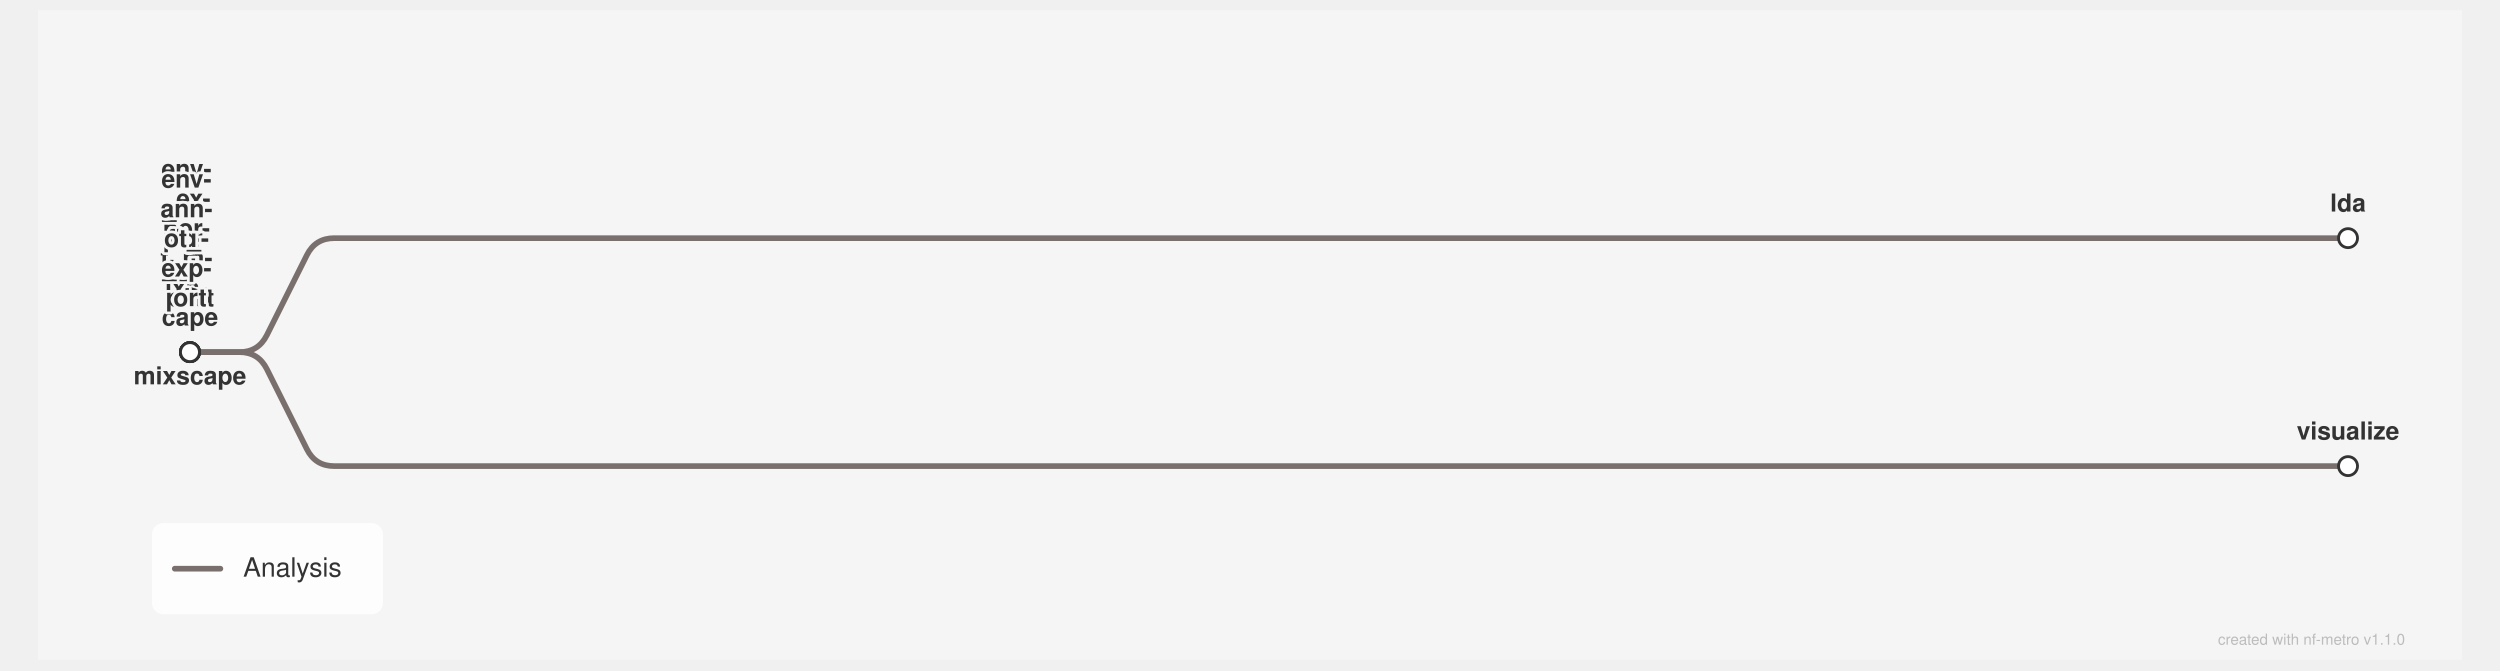
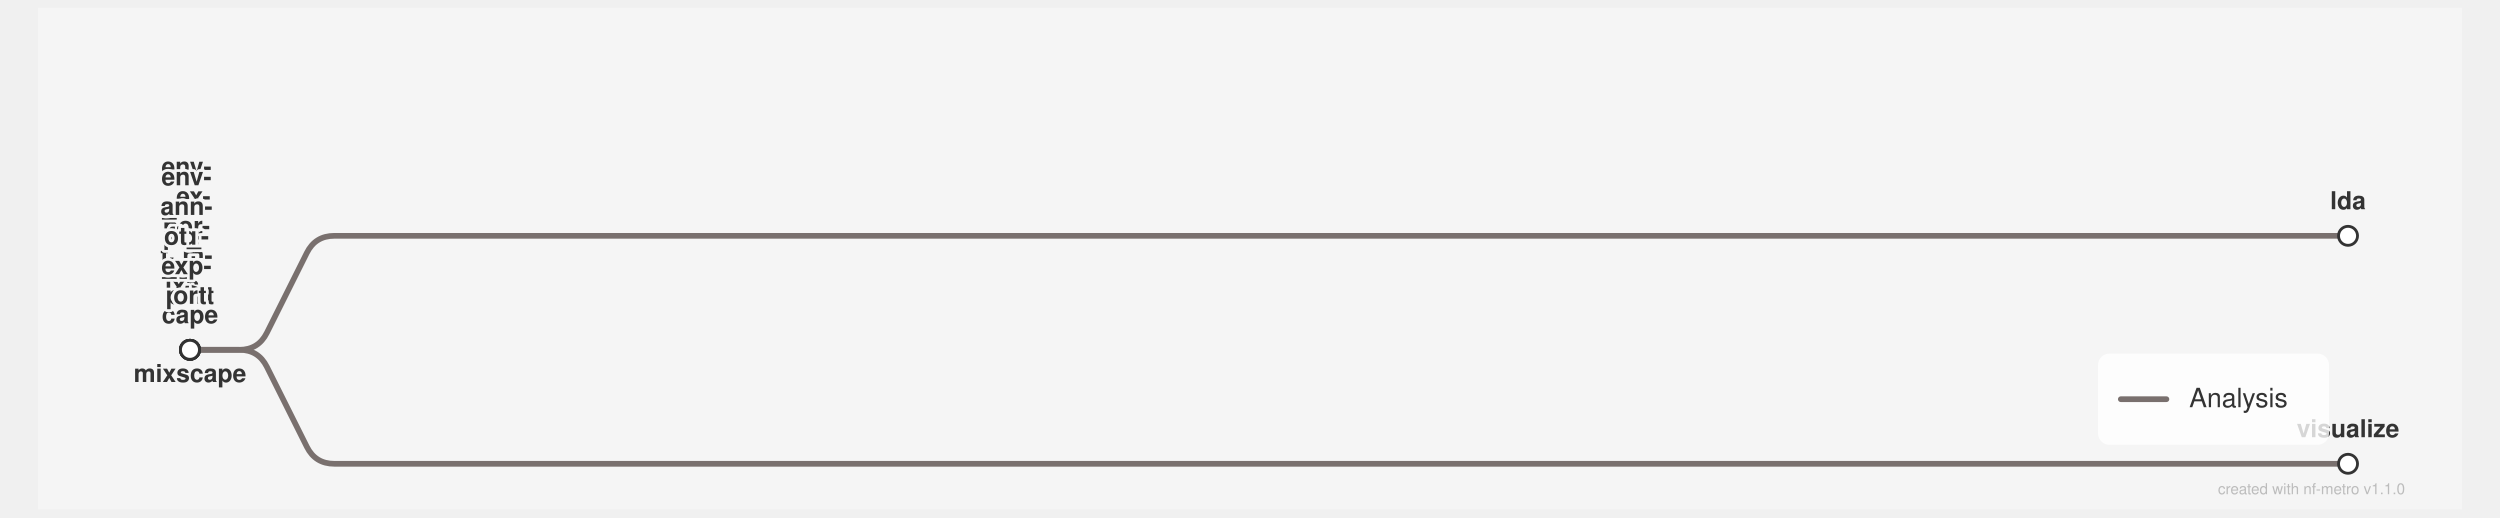
- <svg xmlns="http://www.w3.org/2000/svg" width="1276" height="342" viewBox="-20 0 1316 342" style="color-scheme: light">
+ <svg xmlns="http://www.w3.org/2000/svg" width="1276" height="264" viewBox="-20 0 1316 264" style="color-scheme: light">
  <defs>
</defs>
  <style>.nf-metro-bg { fill: var(--nfm-map-bg, light-dark(#f5f5f5, #2b2b2b)); }
.nf-metro-title { fill: var(--nfm-map-title-color, light-dark(#111111, #ffffff)); }
.nf-metro-station-label { fill: var(--nfm-map-label-color, light-dark(#333333, #e0e0e0)); }
.nf-metro-section-box { fill: var(--nfm-map-section-fill, light-dark(#ededed, #373737)); stroke: var(--nfm-map-section-stroke, light-dark(#e6e6e6, #595959)); }
.nf-metro-section-label { fill: var(--nfm-map-section-label-color, light-dark(#666666, #c8c8c8)); }
.nf-metro-group-label { fill: var(--nfm-map-section-label-color, light-dark(#666666, #c8c8c8)); }
.nf-metro-group-underline { stroke: var(--nfm-map-section-label-color, light-dark(#666666, #c8c8c8)); }
.nf-metro-legend-bg { fill: var(--nfm-map-legend-bg, light-dark(rgba(255, 255, 255, 0.8), rgba(0, 0, 0, 0.3))); }
.nf-metro-legend-text { fill: var(--nfm-map-legend-text-color, light-dark(#333333, #e0e0e0)); }
.nf-metro-marker-stroke { stroke: var(--nfm-map-marker-stroke, light-dark(#333333, #f0f0f0)); }
.nf-metro-label-halo { fill: var(--nfm-map-bg, light-dark(#f5f5f5, #2b2b2b)); stroke: var(--nfm-map-bg, light-dark(#f5f5f5, #2b2b2b)); }</style>
-   <rect x="0" y="0" width="1276" height="342" fill="#f5f5f5" class="nf-metro-bg" />
+   <rect x="0" y="0" width="1276" height="264" fill="#f5f5f5" class="nf-metro-bg" />
  <path d="M80.0,180.0 L106.0,180.0 Q116.0,180.0,120.472,171.056 L141.528,128.944 Q146.0,120.0,156.0,120.0 L1216.0,120.0" stroke="#79706E" stroke-width="3.0" fill="none" stroke-linecap="round" stroke-linejoin="round" class="metro-line-generic" data-line-id="generic" />
  <path d="M80.0,180.0 L106.0,180.0 Q116.0,180.0,120.472,188.944 L141.528,231.056 Q146.0,240.0,156.0,240.0 L1216.0,240.0" stroke="#79706E" stroke-width="3.0" fill="none" stroke-linecap="round" stroke-linejoin="round" class="metro-line-generic" data-line-id="generic" />
  <g class="nf-metro-station-group" data-node-id="n0" data-node-cx="80.0" data-node-cy="180.0" data-node-r="5.0" data-node-groups="generic" data-node-w="10.0" data-node-h="10.0" data-node-rx="5.0">
    <rect x="75.0" y="175.0" width="10.0" height="10.0" rx="5.0" ry="5.0" fill="#ffffff" stroke="#333333" stroke-width="1.5" class="nf-metro-station" data-station-id="n0" data-station-lines="generic" data-station-label="mixscape" />
  </g>
  <g class="nf-metro-station-group" data-node-id="n1" data-node-cx="1216.0" data-node-cy="120.0" data-node-r="5.0" data-node-groups="generic" data-node-w="10.0" data-node-h="10.0" data-node-rx="5.0">
    <rect x="1211.0" y="115.0" width="10.0" height="10.0" rx="5.0" ry="5.0" fill="#ffffff" stroke="#333333" stroke-width="1.5" class="nf-metro-station" data-station-id="n1" data-station-lines="generic" data-station-label="lda" />
  </g>
  <g class="nf-metro-station-group" data-node-id="n2" data-node-cx="1216.0" data-node-cy="240.0" data-node-r="5.0" data-node-groups="generic" data-node-w="10.0" data-node-h="10.0" data-node-rx="5.0">
    <rect x="1211.0" y="235.0" width="10.0" height="10.0" rx="5.0" ry="5.0" fill="#ffffff" stroke="#333333" stroke-width="1.5" class="nf-metro-station" data-station-id="n2" data-station-lines="generic" data-station-label="visualize" />
  </g>
  <g class="nf-metro-station-group" data-node-id="n3" data-node-cx="80.0" data-node-cy="180.0" data-node-r="5.0" data-node-groups="" data-node-w="10.0" data-node-h="10.0" data-node-rx="5.0">
    <rect x="75.0" y="175.0" width="10.0" height="10.0" rx="5.0" ry="5.0" fill="#ffffff" stroke="#333333" stroke-width="1.5" class="nf-metro-station" data-station-id="n3" data-station-lines="" data-station-label="env_export_mixscape" />
  </g>
  <g class="nf-metro-station-group" data-node-id="n4" data-node-cx="80.0" data-node-cy="180.0" data-node-r="5.0" data-node-groups="" data-node-w="10.0" data-node-h="10.0" data-node-rx="5.0">
    <rect x="75.0" y="175.0" width="10.0" height="10.0" rx="5.0" ry="5.0" fill="#ffffff" stroke="#333333" stroke-width="1.5" class="nf-metro-station" data-station-id="n4" data-station-lines="" data-station-label="env_export_lda" />
  </g>
  <g class="nf-metro-station-group" data-node-id="n5" data-node-cx="80.0" data-node-cy="180.0" data-node-r="5.0" data-node-groups="" data-node-w="10.0" data-node-h="10.0" data-node-rx="5.0">
    <rect x="75.0" y="175.0" width="10.0" height="10.0" rx="5.0" ry="5.0" fill="#ffffff" stroke="#333333" stroke-width="1.5" class="nf-metro-station" data-station-id="n5" data-station-lines="" data-station-label="config_export" />
  </g>
  <g class="nf-metro-station-group" data-node-id="n6" data-node-cx="80.0" data-node-cy="180.0" data-node-r="5.0" data-node-groups="" data-node-w="10.0" data-node-h="10.0" data-node-rx="5.0">
    <rect x="75.0" y="175.0" width="10.0" height="10.0" rx="5.0" ry="5.0" fill="#ffffff" stroke="#333333" stroke-width="1.5" class="nf-metro-station" data-station-id="n6" data-station-lines="" data-station-label="annot_export" />
  </g>
  <text x="80.0" y="191.0" font-size="13.0" fill="#f5f5f5" stroke="#f5f5f5" stroke-width="3.0" stroke-linejoin="round" font-family="'Helvetica Neue', Helvetica, Arial, sans-serif" font-weight="bold" aria-hidden="true" class="nf-metro-label-halo" text-anchor="middle" dominant-baseline="hanging">mixscape</text>
  <text x="80.0" y="191.0" font-size="13.0" fill="#333333" font-family="'Helvetica Neue', Helvetica, Arial, sans-serif" font-weight="bold" text-anchor="middle" dominant-baseline="hanging" data-station-id="n0" class="nf-metro-station-label">mixscape</text>
  <text x="80.0" y="88.0" font-size="13.0" fill="#f5f5f5" stroke="#f5f5f5" stroke-width="3.0" stroke-linejoin="round" font-family="'Helvetica Neue', Helvetica, Arial, sans-serif" font-weight="bold" aria-hidden="true" class="nf-metro-label-halo" text-anchor="middle" dominant-baseline="auto">
    <tspan x="80.0" dy="0em">env-</tspan>
    <tspan x="80.0" dy="1.2em">_ex-</tspan>
    <tspan x="80.0" dy="1.2em">por-</tspan>
    <tspan x="80.0" dy="1.2em">t_m-</tspan>
    <tspan x="80.0" dy="1.2em">ixs-</tspan>
    <tspan x="80.0" dy="1.2em">cape</tspan>
  </text>
  <text x="80.0" y="88.0" font-size="13.0" fill="#333333" font-family="'Helvetica Neue', Helvetica, Arial, sans-serif" font-weight="bold" text-anchor="middle" dominant-baseline="auto" data-station-id="n3" class="nf-metro-station-label">
    <tspan x="80.0" dy="0em">env-</tspan>
    <tspan x="80.0" dy="1.2em">_ex-</tspan>
    <tspan x="80.0" dy="1.2em">por-</tspan>
    <tspan x="80.0" dy="1.2em">t_m-</tspan>
    <tspan x="80.0" dy="1.2em">ixs-</tspan>
    <tspan x="80.0" dy="1.2em">cape</tspan>
  </text>
  <text x="80.0" y="93.4" font-size="13.0" fill="#f5f5f5" stroke="#f5f5f5" stroke-width="3.0" stroke-linejoin="round" font-family="'Helvetica Neue', Helvetica, Arial, sans-serif" font-weight="bold" aria-hidden="true" class="nf-metro-label-halo" text-anchor="middle" dominant-baseline="auto">
    <tspan x="80.0" dy="0em">env-</tspan>
    <tspan x="80.0" dy="1.2em">_ex-</tspan>
    <tspan x="80.0" dy="1.2em">por-</tspan>
    <tspan x="80.0" dy="1.2em">t_l-</tspan>
    <tspan x="80.0" dy="1.2em">da</tspan>
  </text>
  <text x="80.0" y="93.4" font-size="13.0" fill="#333333" font-family="'Helvetica Neue', Helvetica, Arial, sans-serif" font-weight="bold" text-anchor="middle" dominant-baseline="auto" data-station-id="n4" class="nf-metro-station-label">
    <tspan x="80.0" dy="0em">env-</tspan>
    <tspan x="80.0" dy="1.2em">_ex-</tspan>
    <tspan x="80.0" dy="1.2em">por-</tspan>
    <tspan x="80.0" dy="1.2em">t_l-</tspan>
    <tspan x="80.0" dy="1.2em">da</tspan>
  </text>
  <text x="80.0" y="109" font-size="13.0" fill="#f5f5f5" stroke="#f5f5f5" stroke-width="3.0" stroke-linejoin="round" font-family="'Helvetica Neue', Helvetica, Arial, sans-serif" font-weight="bold" aria-hidden="true" class="nf-metro-label-halo" text-anchor="middle" dominant-baseline="auto">
    <tspan x="80.0" dy="0em">con-</tspan>
    <tspan x="80.0" dy="1.2em">fig-</tspan>
    <tspan x="80.0" dy="1.2em">_ex-</tspan>
    <tspan x="80.0" dy="1.2em">port</tspan>
  </text>
  <text x="80.0" y="109" font-size="13.0" fill="#333333" font-family="'Helvetica Neue', Helvetica, Arial, sans-serif" font-weight="bold" text-anchor="middle" dominant-baseline="auto" data-station-id="n5" class="nf-metro-station-label">
    <tspan x="80.0" dy="0em">con-</tspan>
    <tspan x="80.0" dy="1.2em">fig-</tspan>
    <tspan x="80.0" dy="1.2em">_ex-</tspan>
    <tspan x="80.0" dy="1.2em">port</tspan>
  </text>
  <text x="80.0" y="109" font-size="13.0" fill="#f5f5f5" stroke="#f5f5f5" stroke-width="3.0" stroke-linejoin="round" font-family="'Helvetica Neue', Helvetica, Arial, sans-serif" font-weight="bold" aria-hidden="true" class="nf-metro-label-halo" text-anchor="middle" dominant-baseline="auto">
    <tspan x="80.0" dy="0em">ann-</tspan>
    <tspan x="80.0" dy="1.2em">ot_-</tspan>
    <tspan x="80.0" dy="1.2em">exp-</tspan>
    <tspan x="80.0" dy="1.2em">ort</tspan>
  </text>
  <text x="80.0" y="109" font-size="13.0" fill="#333333" font-family="'Helvetica Neue', Helvetica, Arial, sans-serif" font-weight="bold" text-anchor="middle" dominant-baseline="auto" data-station-id="n6" class="nf-metro-station-label">
    <tspan x="80.0" dy="0em">ann-</tspan>
    <tspan x="80.0" dy="1.2em">ot_-</tspan>
    <tspan x="80.0" dy="1.2em">exp-</tspan>
    <tspan x="80.0" dy="1.2em">ort</tspan>
  </text>
  <text x="1216.0" y="106.0" font-size="13.0" fill="#f5f5f5" stroke="#f5f5f5" stroke-width="3.0" stroke-linejoin="round" font-family="'Helvetica Neue', Helvetica, Arial, sans-serif" font-weight="bold" aria-hidden="true" class="nf-metro-label-halo" text-anchor="middle" dominant-baseline="auto">lda</text>
  <text x="1216.0" y="106.0" font-size="13.0" fill="#333333" font-family="'Helvetica Neue', Helvetica, Arial, sans-serif" font-weight="bold" text-anchor="middle" dominant-baseline="auto" data-station-id="n1" class="nf-metro-station-label">lda</text>
  <text x="1216.0" y="226.0" font-size="13.0" fill="#f5f5f5" stroke="#f5f5f5" stroke-width="3.0" stroke-linejoin="round" font-family="'Helvetica Neue', Helvetica, Arial, sans-serif" font-weight="bold" aria-hidden="true" class="nf-metro-label-halo" text-anchor="middle" dominant-baseline="auto">visualize</text>
  <text x="1216.0" y="226.0" font-size="13.0" fill="#333333" font-family="'Helvetica Neue', Helvetica, Arial, sans-serif" font-weight="bold" text-anchor="middle" dominant-baseline="auto" data-station-id="n2" class="nf-metro-station-label">visualize</text>
-   <rect x="60.0" y="270.0" width="121.6" height="48.0" rx="6" ry="6" fill="rgba(255, 255, 255, 0.8)" class="nf-metro-legend-bg" />
-   <path d="M72.0,294.0 L96.0,294.0" stroke="#79706E" stroke-width="3.0" stroke-linecap="round" />
-   <text x="108.0" y="294.0" font-size="14.0" fill="#333333" font-family="'Helvetica Neue', Helvetica, Arial, sans-serif" dy="0.3em" class="nf-metro-legend-text">Analysis</text>
-   <text x="1246.0" y="334.0" font-size="8" fill="rgba(150, 150, 150, 0.6)" font-family="'Helvetica Neue', Helvetica, Arial, sans-serif" text-anchor="end">created with nf-metro v1.1.0</text>
+   <rect x="1084.4" y="182.0" width="121.6" height="48.0" rx="6" ry="6" fill="rgba(255, 255, 255, 0.8)" class="nf-metro-legend-bg" />
+   <path d="M1096.4,206.0 L1120.4,206.0" stroke="#79706E" stroke-width="3.0" stroke-linecap="round" />
+   <text x="1132.4" y="206.0" font-size="14.0" fill="#333333" font-family="'Helvetica Neue', Helvetica, Arial, sans-serif" dy="0.3em" class="nf-metro-legend-text">Analysis</text>
+   <text x="1246.0" y="256.0" font-size="8" fill="rgba(150, 150, 150, 0.6)" font-family="'Helvetica Neue', Helvetica, Arial, sans-serif" text-anchor="end">created with nf-metro v1.1.0</text>
</svg>
